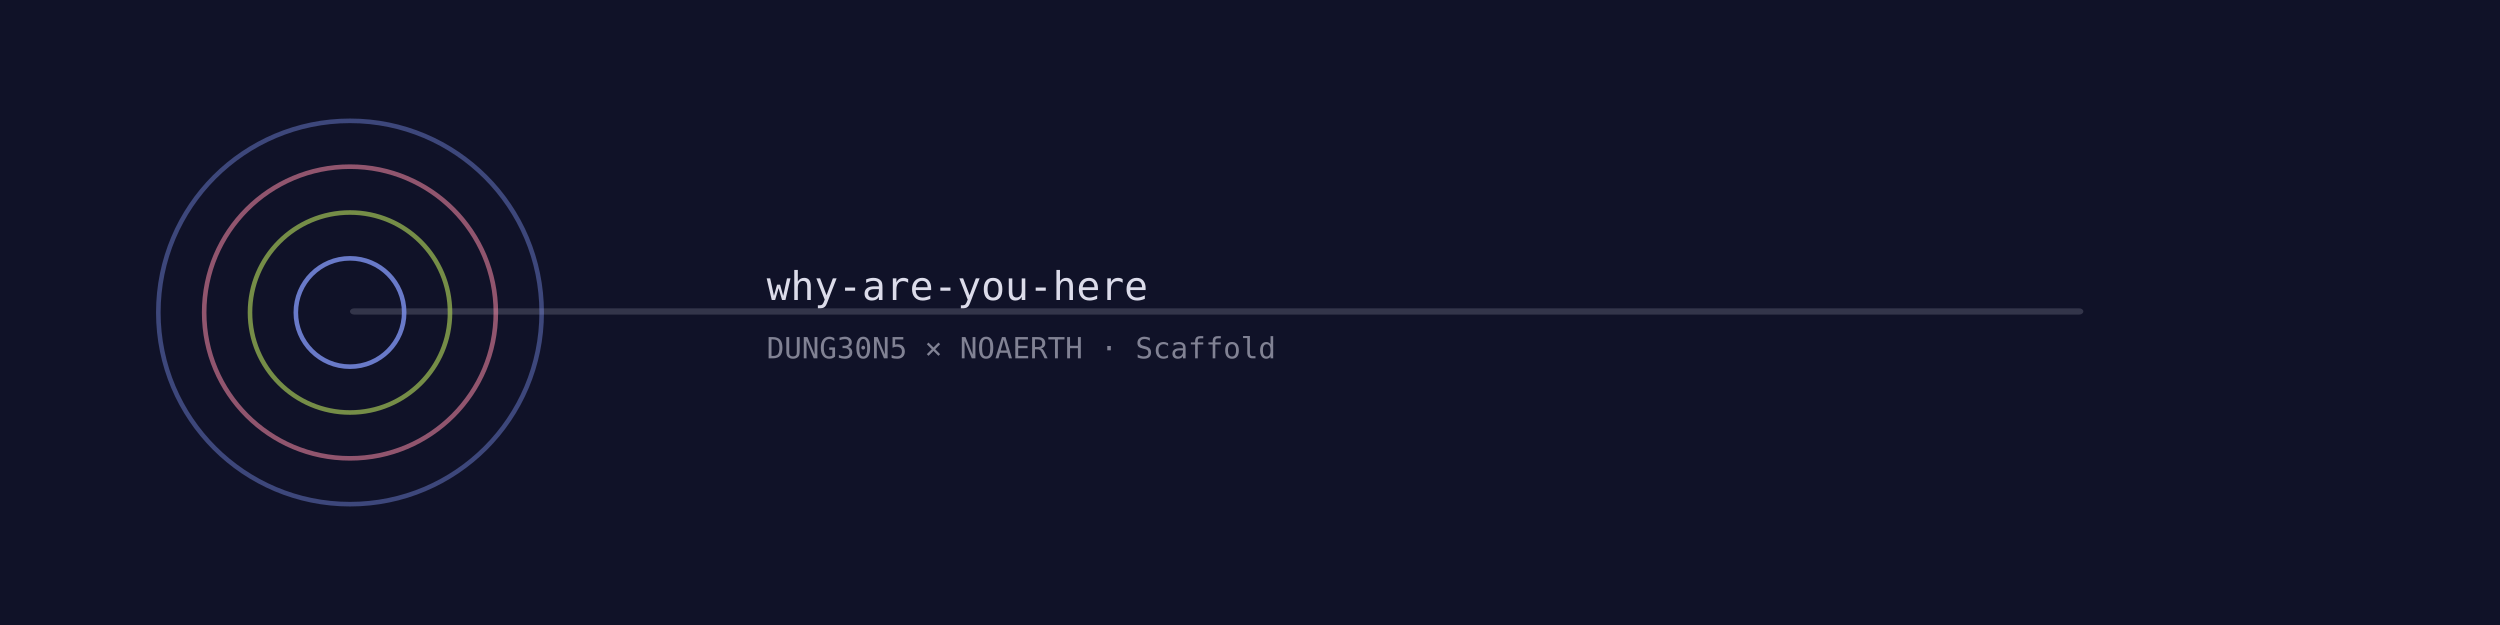
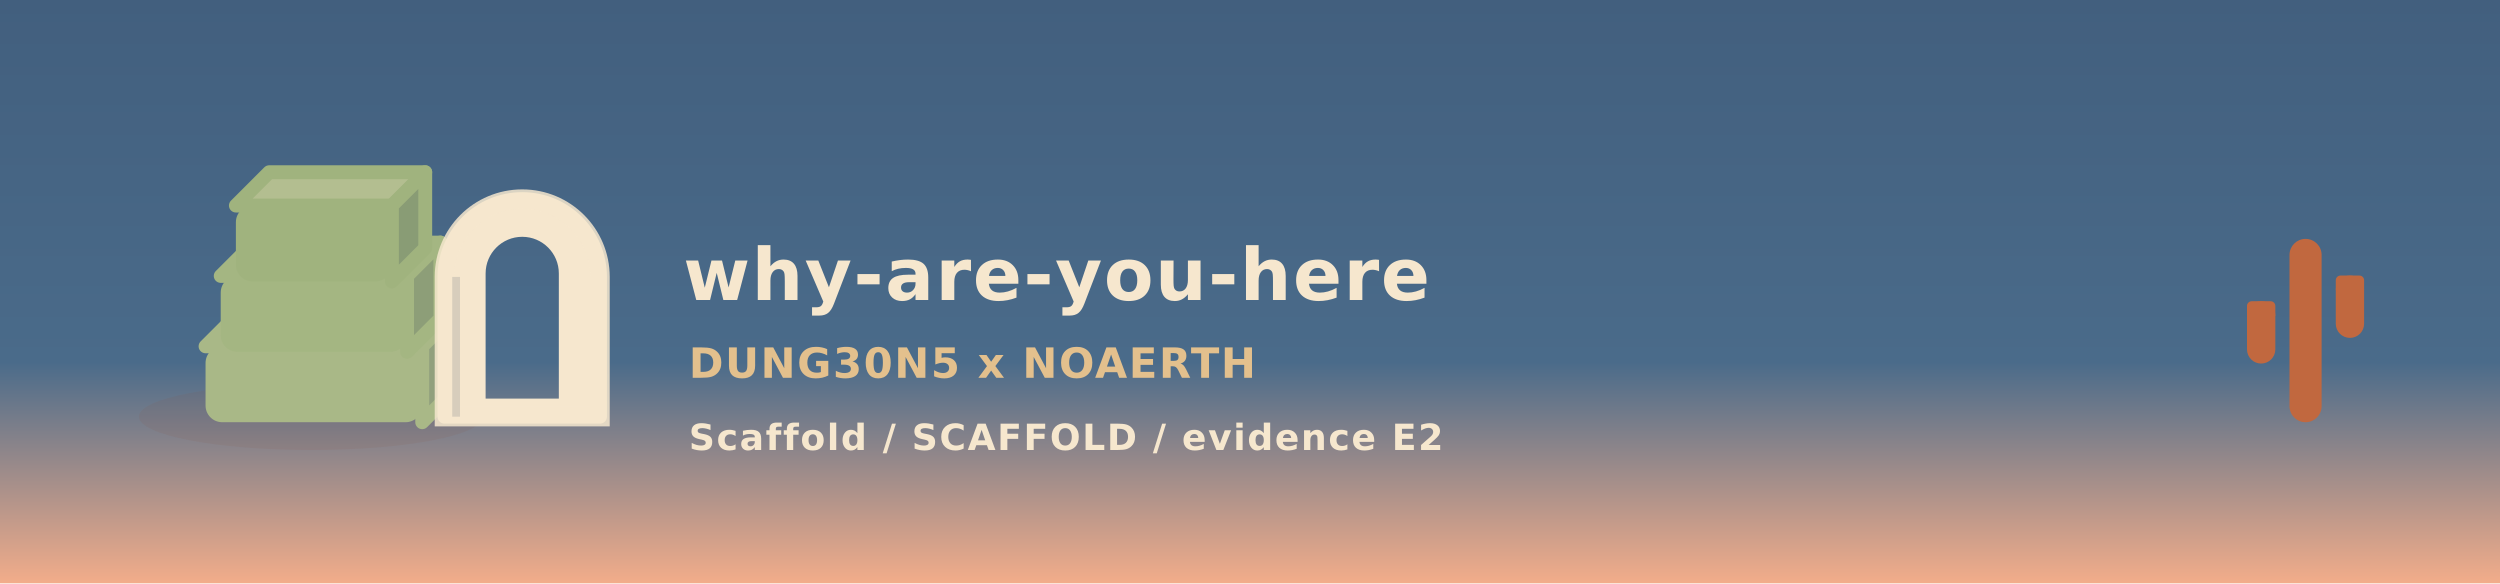
- <svg xmlns="http://www.w3.org/2000/svg" viewBox="0 0 1200 300" width="1200" height="300" role="img" aria-label="why-are-you-here identity object">
-   <rect width="1200" height="300" fill="#101228" />
-   <defs>
-     <linearGradient id="gft" x1="0" y1="0" x2="1" y2="1">
-       <stop offset="0%" stop-color="#8093f1" />
-       <stop offset="100%" stop-color="#a7c957" />
-     </linearGradient>
-   </defs>
-   <rect x="168.00" y="148.00" width="832.00" height="3.00" rx="2.00" fill="rgba(242,242,255,0.160)" opacity="1.00" />
-   <circle cx="168.00" cy="150.00" r="26.00" fill="none" stroke="rgba(128,147,241,0.800)" stroke-width="2.20" opacity="1.00" />
-   <circle cx="168.00" cy="150.00" r="48.00" fill="none" stroke="rgba(167,201,87,0.670)" stroke-width="2.20" opacity="1.00" />
-   <circle cx="168.00" cy="150.00" r="70.00" fill="none" stroke="rgba(255,143,171,0.540)" stroke-width="2.20" opacity="1.00" />
-   <circle cx="168.00" cy="150.00" r="92.00" fill="none" stroke="rgba(128,147,241,0.410)" stroke-width="2.20" opacity="1.00" />
-   <text x="368" y="144" font-family="ui-monospace,Menlo,monospace" font-size="19" fill="rgba(242,242,255,0.900)">why-are-you-here</text>
-   <text x="368" y="172" font-family="ui-monospace,Menlo,monospace" font-size="14" fill="rgba(242,242,255,0.500)">DUNG30N5 × NOAERTH · Scaffold</text>
+ <svg xmlns="http://www.w3.org/2000/svg" width="900" height="210" viewBox="0 0 900 210" role="img" aria-label="why-are-you-here - identity object">
+   <linearGradient id="skyf" x1="0" y1="0" x2="0" y2="1">
+     <stop offset="0" stop-color="#425f7e" />
+     <stop offset="0.62" stop-color="#4a6b8a" />
+     <stop offset="1" stop-color="#f3ad8a" />
+   </linearGradient>
+   <rect width="900" height="210" fill="url(#skyf)" />
+   <rect x="0" y="352" width="900" height="-142" fill="#e3c08d" />
+   <rect x="0" y="352" width="900" height="3" fill="#e6c596" />
+   <ellipse cx="112" cy="150" rx="62" ry="12" fill="rgba(138,90,68,0.11)" />
+   <path d="M74,124.67 L152,124.67 L164,112.67 L86,112.67 Z" fill="#bac297" stroke="#a9b887" stroke-width="5" stroke-linejoin="round" />
+   <path d="M152,124.67 L164,112.67 L164,140 L152,152 Z" fill="#91a07d" stroke="#a9b887" stroke-width="5" stroke-linejoin="round" />
+   <rect x="74" y="124.67" width="78" height="27.33" rx="6" fill="#a9b887" />
+   <path d="M79.46,99.33 L146.54,99.33 L158.54,87.33 L91.46,87.33 Z" fill="#b6c193" stroke="#a4b682" stroke-width="5" stroke-linejoin="round" />
+   <path d="M146.54,99.33 L158.54,87.33 L158.54,114.67 L146.54,126.67 Z" fill="#8d9e78" stroke="#a4b682" stroke-width="5" stroke-linejoin="round" />
+   <rect x="79.46" y="99.33" width="67.08" height="27.33" rx="6" fill="#a4b682" />
+   <path d="M84.92,74 L141.08,74 L153.08,62 L96.92,62 Z" fill="#b3be90" stroke="#a0b37e" stroke-width="5" stroke-linejoin="round" />
+   <path d="M141.08,74 L153.08,62 L153.08,89.33 L141.08,101.33 Z" fill="#899c75" stroke="#a0b37e" stroke-width="5" stroke-linejoin="round" />
+   <rect x="84.92" y="74" width="56.16" height="27.33" rx="6" fill="#a0b37e" />
+   <path d="M160,150 L160,99.68 A28,28 0 0 1 216,99.68 L216,150 Z M172.32,146 L172.32,98.43 A15.68,15.68 0 0 1 203.68,98.43 L203.68,146 Z" fill="#f6e7ce" fill-rule="evenodd" stroke="#f6e7ce" stroke-width="5" stroke-linejoin="round" />
+   <path d="M160,150 L160,99.68 A28,28 0 0 1 216,99.68 L216,150 Z" fill="none" stroke="#f6e7ce" stroke-width="7" stroke-linecap="round" opacity="0.85" />
+   <rect x="162.8" y="99.68" width="2.8" height="50.32" fill="#d7cdbc" />
+   <text x="246" y="108" font-family="Verdana,DejaVu Sans,sans-serif" font-size="26" font-weight="700" letter-spacing="0.6" fill="#f6e7ce" text-anchor="start">why-are-you-here</text>
+   <text x="248" y="136" font-family="Verdana,DejaVu Sans,sans-serif" font-size="15" font-weight="700" letter-spacing="0.6" fill="#e3c08d" text-anchor="start">DUNG30N5 x NOAERTH</text>
+   <text x="248" y="162" font-family="Verdana,DejaVu Sans,sans-serif" font-size="13" font-weight="700" letter-spacing="0.6" fill="#f6e7ce" text-anchor="start">Scaffold  /  SCAFFOLD  /  evidence E2</text>
+   <rect x="824.22" y="86" width="11.56" height="66" rx="5.78" fill="#c1683f" />
+   <rect x="808.92" y="108.44" width="10.2" height="22.44" rx="5.1" fill="#c1683f" />
+   <rect x="808.92" y="108.44" width="10.2" height="6.6" rx="1.7" fill="#c1683f" />
+   <rect x="840.88" y="99.2" width="10.2" height="22.44" rx="5.1" fill="#c1683f" />
+   <rect x="840.88" y="99.2" width="10.2" height="6.6" rx="1.7" fill="#c1683f" />
</svg>
